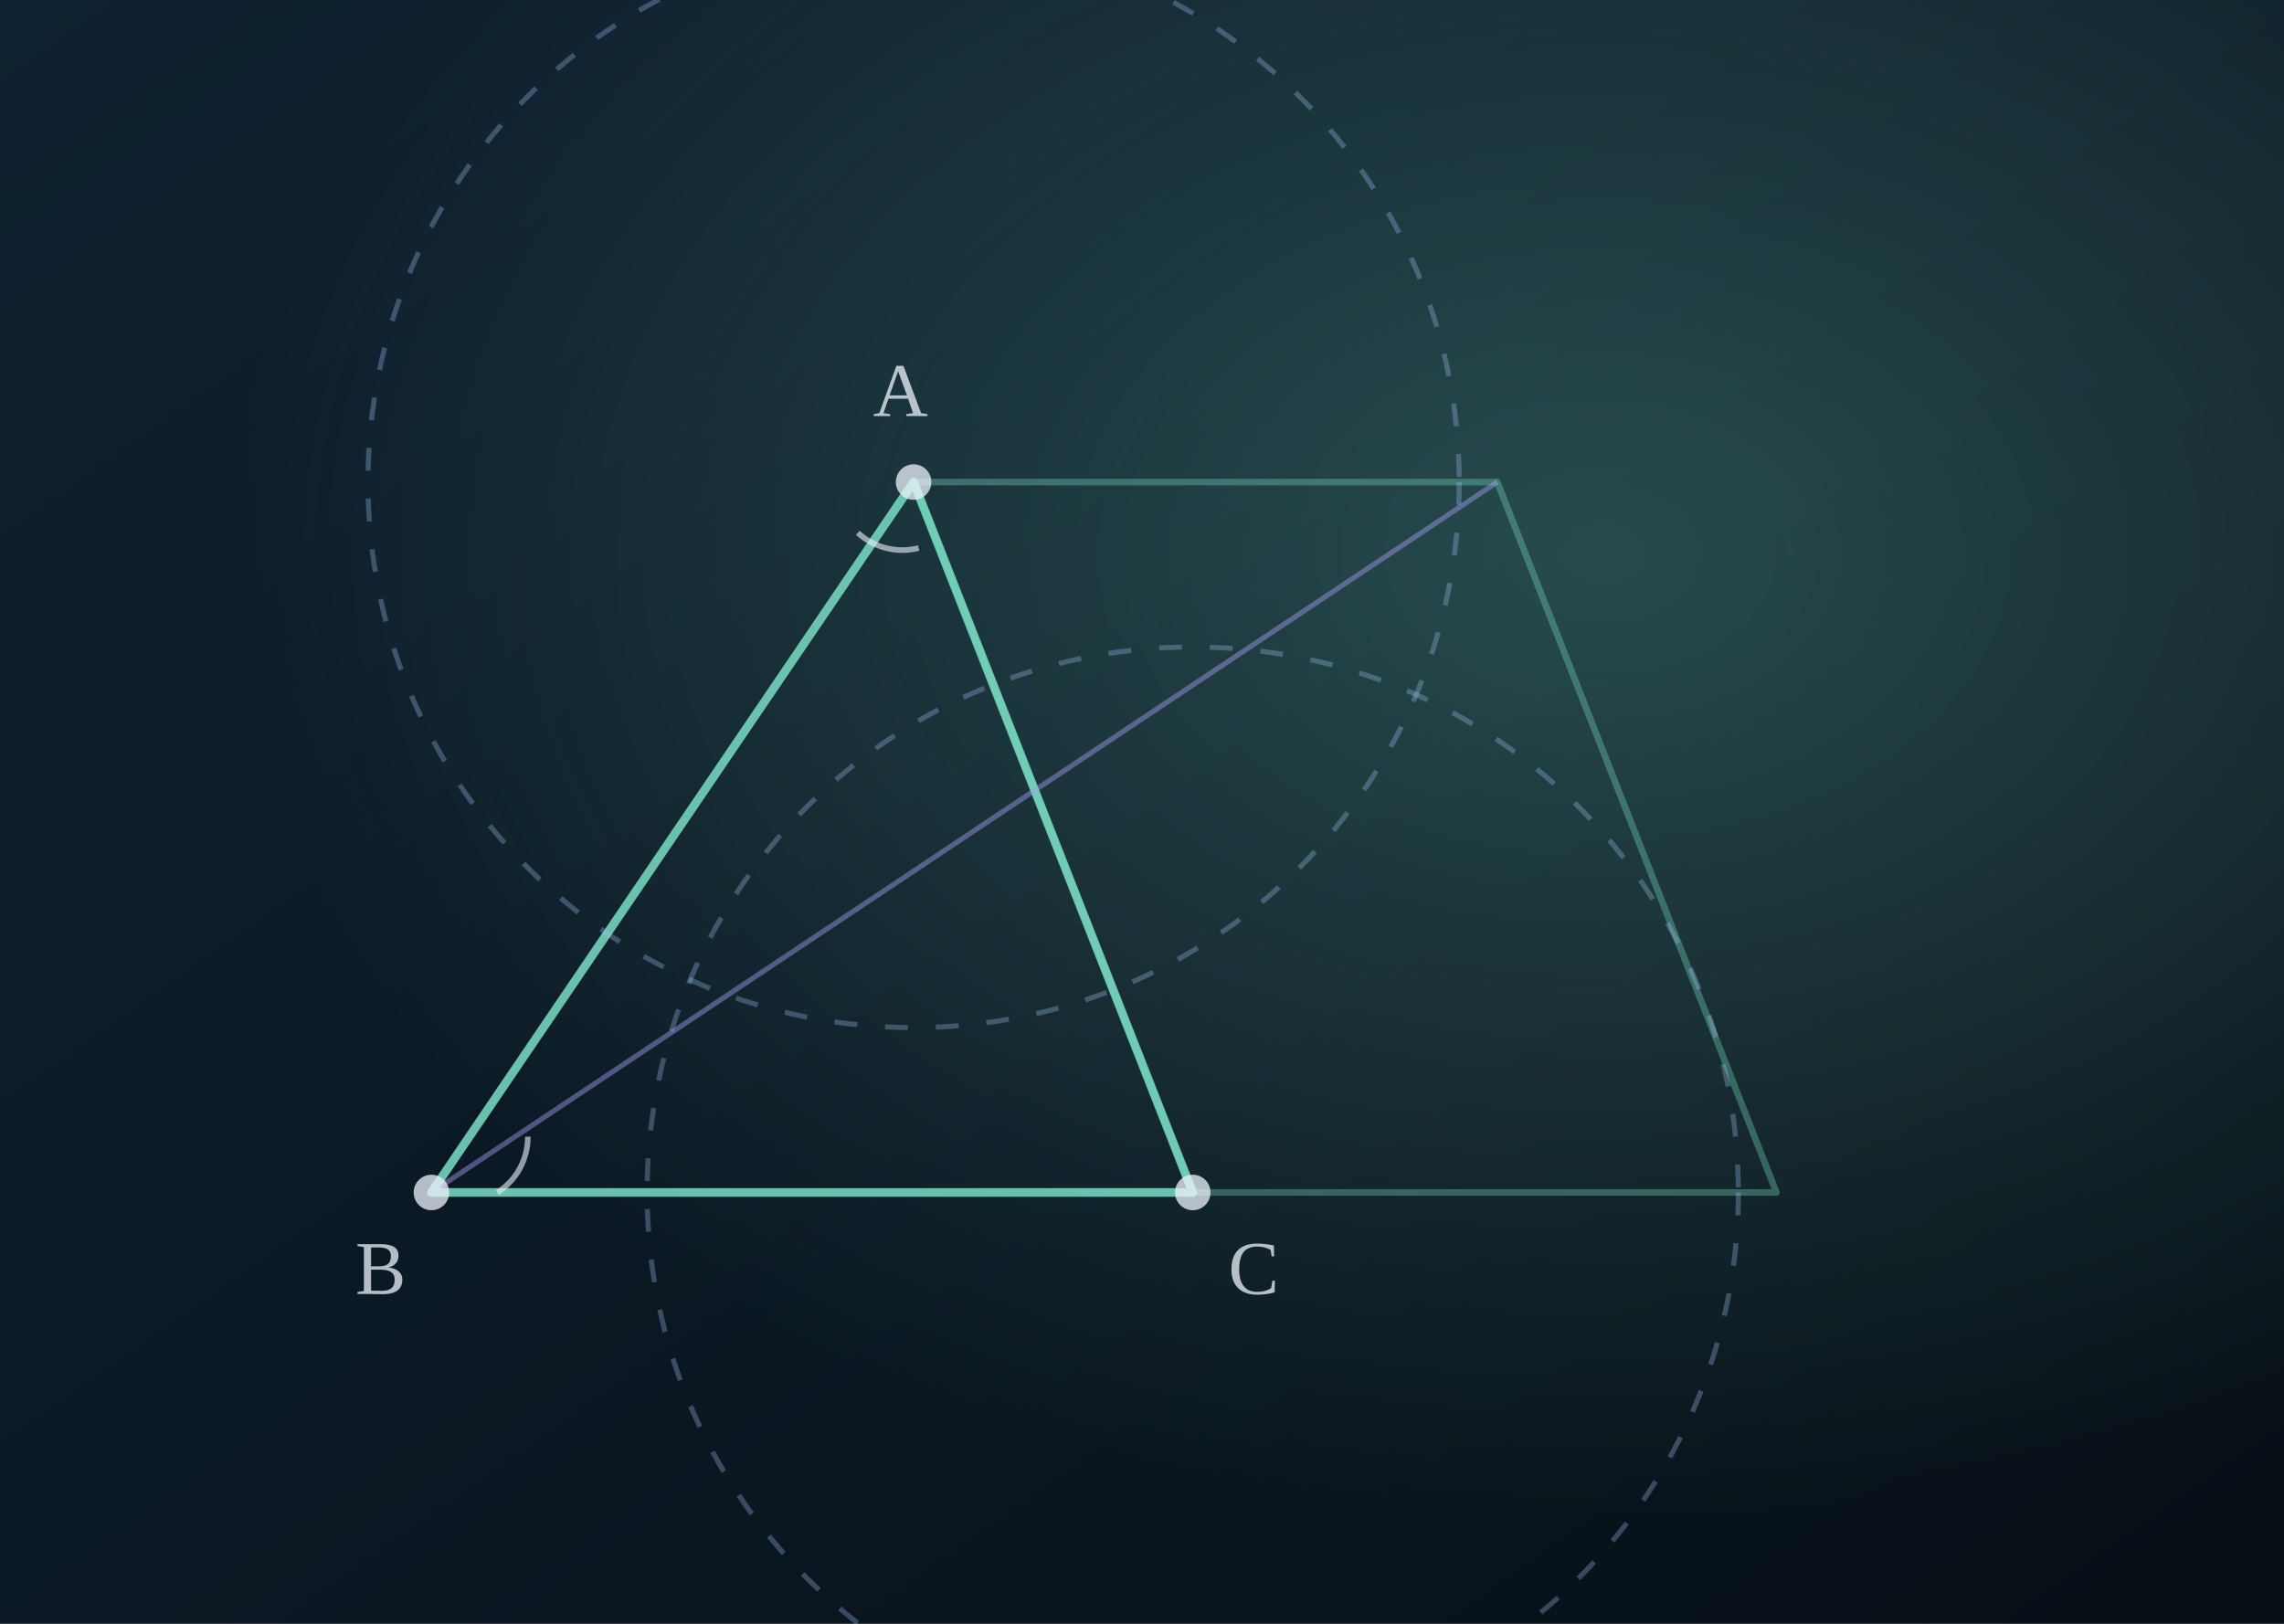
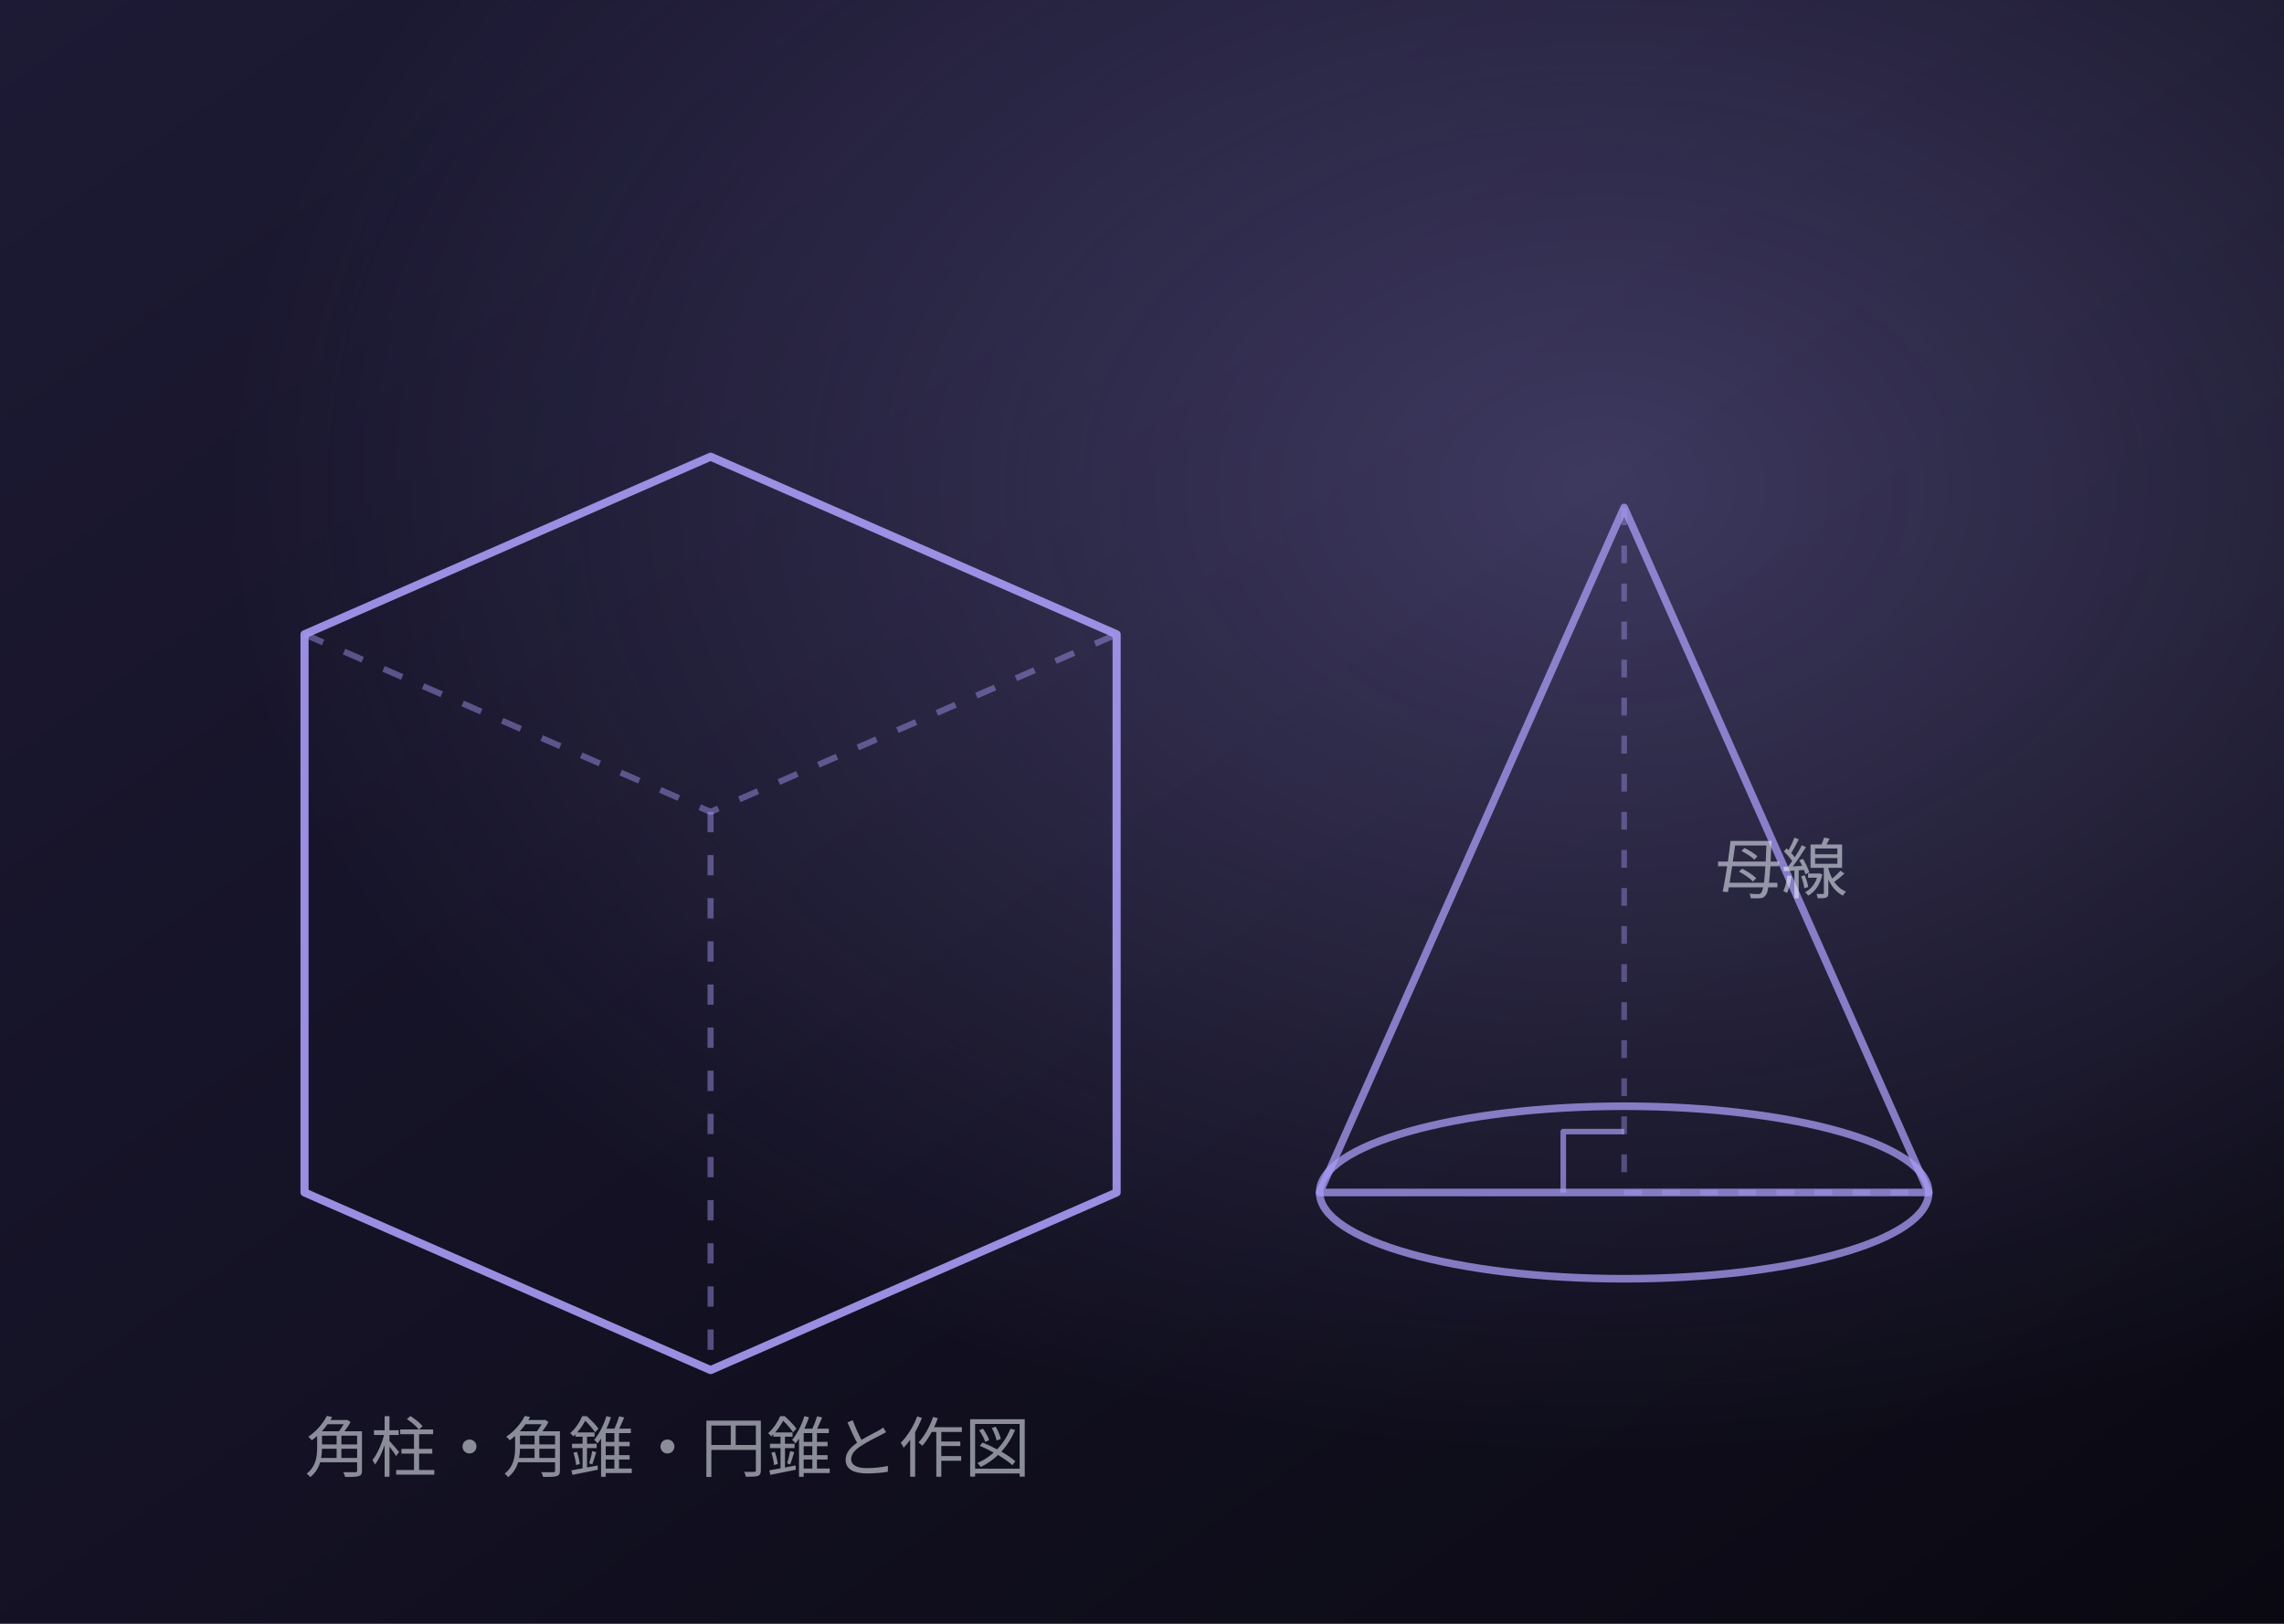
- <svg xmlns="http://www.w3.org/2000/svg" viewBox="0 0 900 640" width="900" height="640" role="img" aria-label="作図と合同の証明">
+ <svg xmlns="http://www.w3.org/2000/svg" viewBox="0 0 900 640" width="900" height="640" role="img" aria-label="平面図形と空間図形">
  <defs>
    <linearGradient id="bgG" x1="0" y1="0" x2="1" y2="1">
-       <stop offset="0" stop-color="#0f2231" />
-       <stop offset="1" stop-color="#070f16" />
+       <stop offset="0" stop-color="#1d1a35" />
+       <stop offset="1" stop-color="#0a0912" />
    </linearGradient>
-     <radialGradient id="gG" cx="0.7" cy="0.34" r="0.6">
-       <stop offset="0" stop-color="#79ddc3" stop-opacity="0.26" />
-       <stop offset="1" stop-color="#79ddc3" stop-opacity="0" />
+     <radialGradient id="gG" cx="0.7" cy="0.3" r="0.6">
+       <stop offset="0" stop-color="#a89cf5" stop-opacity="0.28" />
+       <stop offset="1" stop-color="#a89cf5" stop-opacity="0" />
    </radialGradient>
  </defs>
  <rect width="900" height="640" fill="url(#bgG)" />
  <rect width="900" height="640" fill="url(#gG)" />
-   <g fill="none" stroke-linejoin="round">
-     <path d="M170 470L470 470L360 190Z" stroke="#79ddc3" stroke-width="3.4" stroke-opacity="0.85" />
-     <path d="M470 470L700 470L590 190L360 190Z" stroke="#79ddc3" stroke-width="2.6" stroke-opacity="0.35" />
-     <circle cx="360" cy="190" r="215" stroke="#a9c9ff" stroke-width="2" stroke-opacity="0.3" stroke-dasharray="9 11" />
-     <circle cx="470" cy="470" r="215" stroke="#a9c9ff" stroke-width="2" stroke-opacity="0.3" stroke-dasharray="9 11" />
-     <path d="M170 470L590 190" stroke="#a89cf5" stroke-width="2" stroke-opacity="0.45" />
-     <path d="M196 470a26 26 0 0 0 12 -22" stroke="#edf3fb" stroke-width="2.2" stroke-opacity="0.6" />
-     <path d="M338 210a26 26 0 0 0 24 6" stroke="#edf3fb" stroke-width="2.2" stroke-opacity="0.6" />
+   <g fill="none" stroke="#a89cf5" stroke-linejoin="round">
+     <path d="M120 470L120 250L280 180L440 250L440 470L280 540Z" stroke-width="3.2" stroke-opacity="0.9" />
+     <path d="M120 250L280 320L440 250" stroke-width="2.4" stroke-opacity="0.45" stroke-dasharray="8 9" />
+     <path d="M280 320L280 540" stroke-width="2.4" stroke-opacity="0.45" stroke-dasharray="8 9" />
+     <path d="M640 200L760 470L520 470Z" stroke-width="3" stroke-opacity="0.75" />
+     <ellipse cx="640" cy="470" rx="120" ry="34" stroke-width="3" stroke-opacity="0.75" />
+     <path d="M640 200L640 470" stroke-width="2.2" stroke-opacity="0.4" stroke-dasharray="7 8" />
+     <path d="M640 470h120" stroke-width="2.2" stroke-opacity="0.4" stroke-dasharray="7 8" />
+     <path d="M616 470v-24h24" stroke-width="2.2" stroke-opacity="0.7" />
  </g>
-   <g fill="#edf3fb" fill-opacity="0.75" font-family="Georgia, 'Times New Roman', serif">
-     <circle cx="170" cy="470" r="7" />
-     <circle cx="470" cy="470" r="7" />
-     <circle cx="360" cy="190" r="7" />
-     <text x="140" y="510" font-size="30">B</text>
-     <text x="484" y="510" font-size="30">C</text>
-     <text x="344" y="164" font-size="30">A</text>
+   <g fill="#edf3fb" fill-opacity="0.55" font-family="Georgia, serif" font-size="26">
+     <text x="676" y="352">母線</text>
+     <text x="120" y="580">角柱・角錐・円錐と作図</text>
  </g>
</svg>
